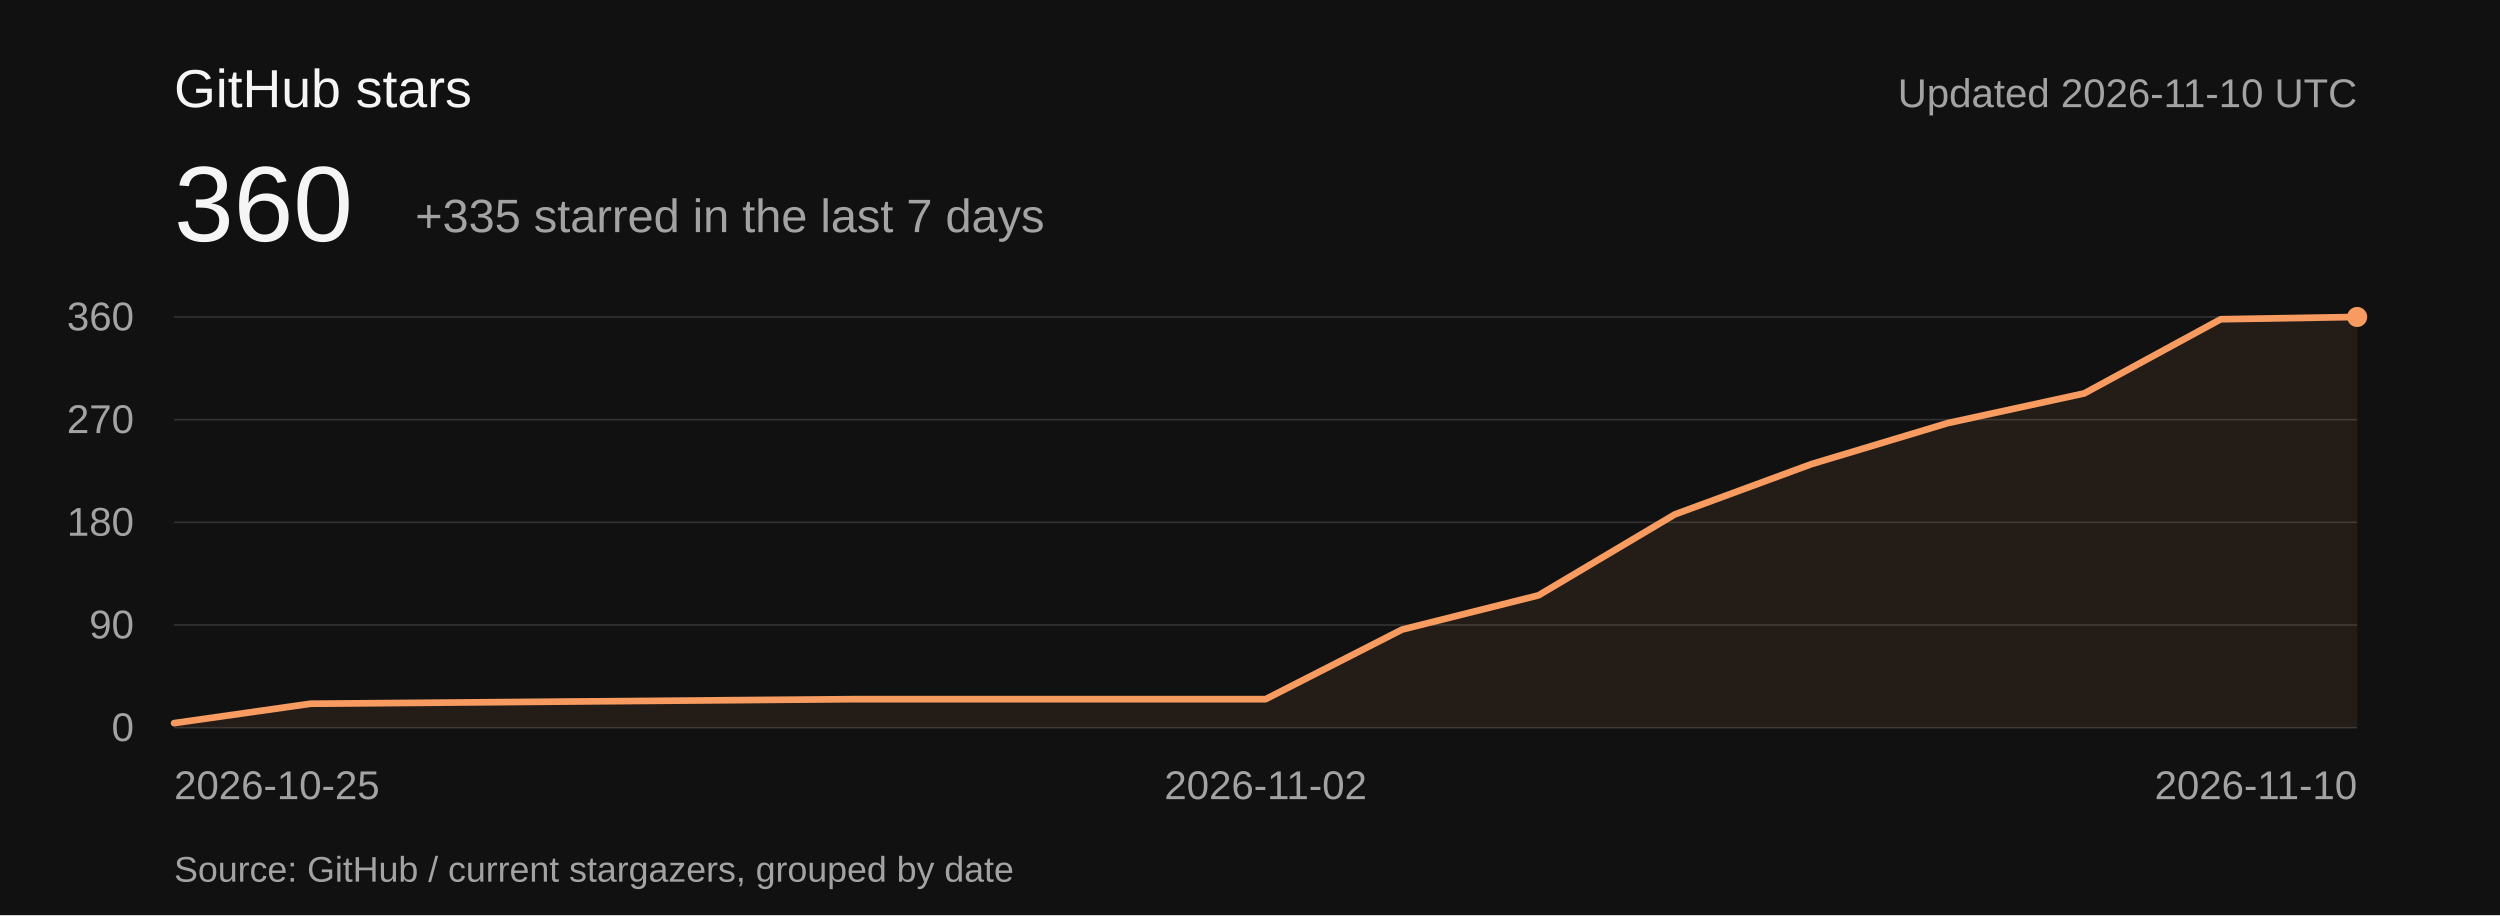
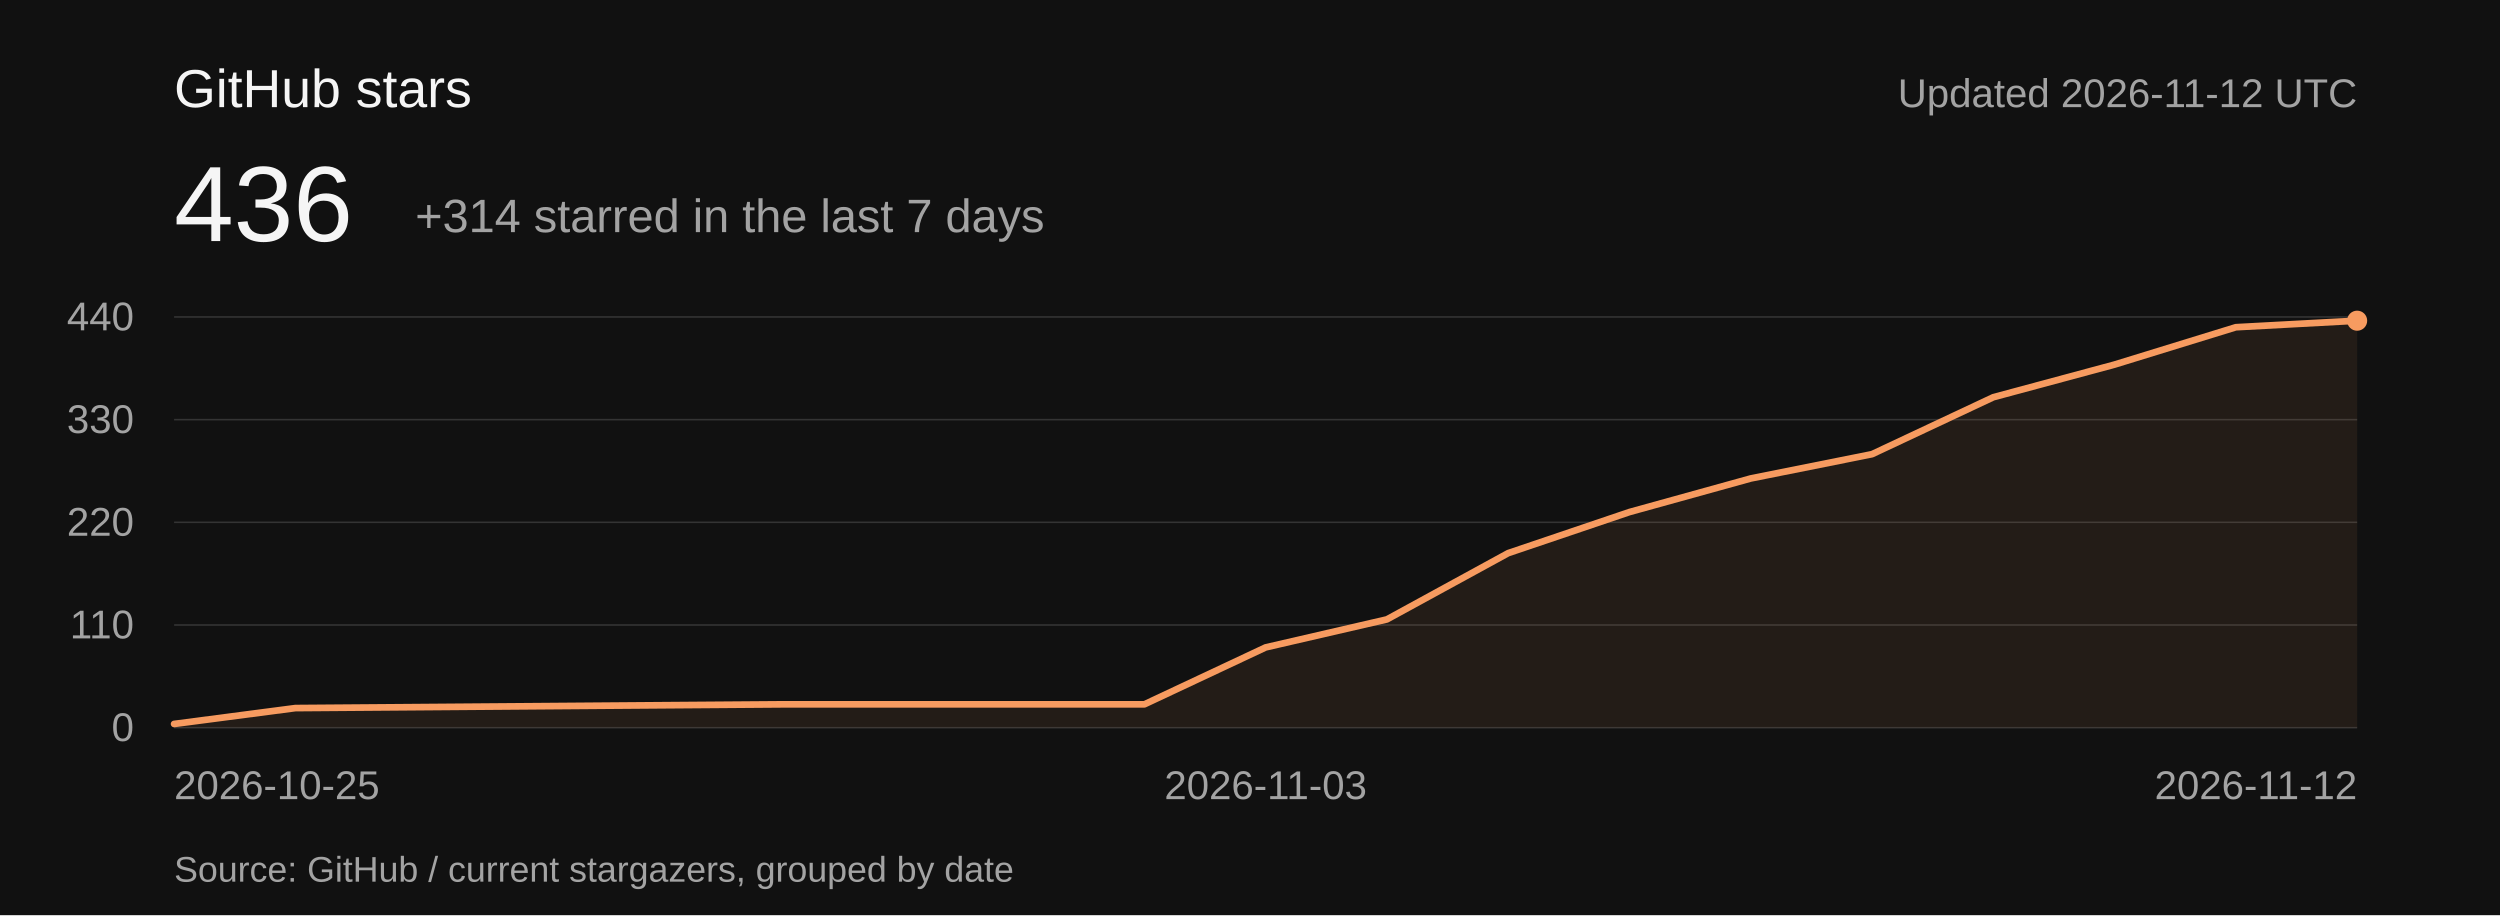
<svg xmlns="http://www.w3.org/2000/svg" viewBox="0 0 1120 410" role="img" aria-labelledby="title description">
  <rect width="1120" height="410" fill="#111111" />
  <g font-family="-apple-system,BlinkMacSystemFont,Segoe UI,Arial,sans-serif" font-weight="400">
    <text x="78" y="48" font-size="24" fill="#f5f5f5">GitHub stars</text>
-     <text x="78" y="108" font-size="48" fill="#f5f5f5">360</text>
-     <text x="186" y="104" font-size="21" fill="#a3a3a3">+335 starred in the last 7 days</text>
-     <text x="1056" y="48" text-anchor="end" font-size="18" fill="#a3a3a3">Updated 2026-11-10 UTC</text>
+     <text x="78" y="108" font-size="48" fill="#f5f5f5">436</text>
+     <text x="186" y="104" font-size="21" fill="#a3a3a3">+314 starred in the last 7 days</text>
+     <text x="1056" y="48" text-anchor="end" font-size="18" fill="#a3a3a3">Updated 2026-11-12 UTC</text>
    <g font-size="18" fill="#a3a3a3">
      <path d="M78 326H1056" stroke="#343434" stroke-width="0.7" />
      <text x="60" y="332" text-anchor="end">0</text>
      <path d="M78 280H1056" stroke="#343434" stroke-width="0.7" />
-       <text x="60" y="286" text-anchor="end">90</text>
+       <text x="60" y="286" text-anchor="end">110</text>
      <path d="M78 234H1056" stroke="#343434" stroke-width="0.7" />
-       <text x="60" y="240" text-anchor="end">180</text>
+       <text x="60" y="240" text-anchor="end">220</text>
      <path d="M78 188H1056" stroke="#343434" stroke-width="0.7" />
-       <text x="60" y="194" text-anchor="end">270</text>
+       <text x="60" y="194" text-anchor="end">330</text>
      <path d="M78 142H1056" stroke="#343434" stroke-width="0.7" />
-       <text x="60" y="148" text-anchor="end">360</text>
+       <text x="60" y="148" text-anchor="end">440</text>
      <text x="78" y="358" text-anchor="start">2026-10-25</text>
-       <text x="567" y="358" text-anchor="middle">2026-11-02</text>
-       <text x="1056" y="358" text-anchor="end">2026-11-10</text>
+       <text x="567" y="358" text-anchor="middle">2026-11-03</text>
+       <text x="1056" y="358" text-anchor="end">2026-11-12</text>
    </g>
-     <path d="M78.00,323.96 L139.13,315.27 L200.25,314.76 L261.38,314.24 L322.50,313.73 L383.63,313.22 L444.75,313.22 L505.88,313.22 L567.00,313.22 L628.13,282.04 L689.25,266.71 L750.38,230.42 L811.50,207.93 L872.63,189.53 L933.75,176.24 L994.88,143.02 L1056.00,142.00 L1056,326 L78,326 Z" fill="#f79b60" fill-opacity="0.08" />
-     <path d="M78.00,323.96 L139.13,315.27 L200.25,314.76 L261.38,314.24 L322.50,313.73 L383.63,313.22 L444.75,313.22 L505.88,313.22 L567.00,313.22 L628.13,282.04 L689.25,266.71 L750.38,230.42 L811.50,207.93 L872.63,189.53 L933.75,176.24 L994.88,143.02 L1056.00,142.00" fill="none" stroke="#f79b60" stroke-width="3" stroke-linejoin="round" stroke-linecap="round" />
-     <circle cx="1056" cy="142" r="4.5" fill="#f79b60" />
+     <path d="M78.00,324.33 L132.33,317.22 L186.67,316.80 L241.00,316.38 L295.33,315.96 L349.67,315.55 L404.00,315.55 L458.33,315.55 L512.67,315.55 L567.00,290.04 L621.33,277.49 L675.67,247.80 L730.00,229.40 L784.33,214.35 L838.67,203.47 L893.00,177.96 L947.33,163.33 L1001.67,146.60 L1056.00,143.67 L1056,326 L78,326 Z" fill="#f79b60" fill-opacity="0.08" />
+     <path d="M78.00,324.33 L132.33,317.22 L186.67,316.80 L241.00,316.38 L295.33,315.96 L349.67,315.55 L404.00,315.55 L458.33,315.55 L512.67,315.55 L567.00,290.04 L621.33,277.49 L675.67,247.80 L730.00,229.40 L784.33,214.35 L838.67,203.47 L893.00,177.96 L947.33,163.33 L1001.67,146.60 L1056.00,143.67" fill="none" stroke="#f79b60" stroke-width="3" stroke-linejoin="round" stroke-linecap="round" />
+     <circle cx="1056" cy="143.673" r="4.5" fill="#f79b60" />
    <text x="78" y="395" font-size="16" fill="#a3a3a3">Source: GitHub / current stargazers, grouped by date</text>
  </g>
</svg>
